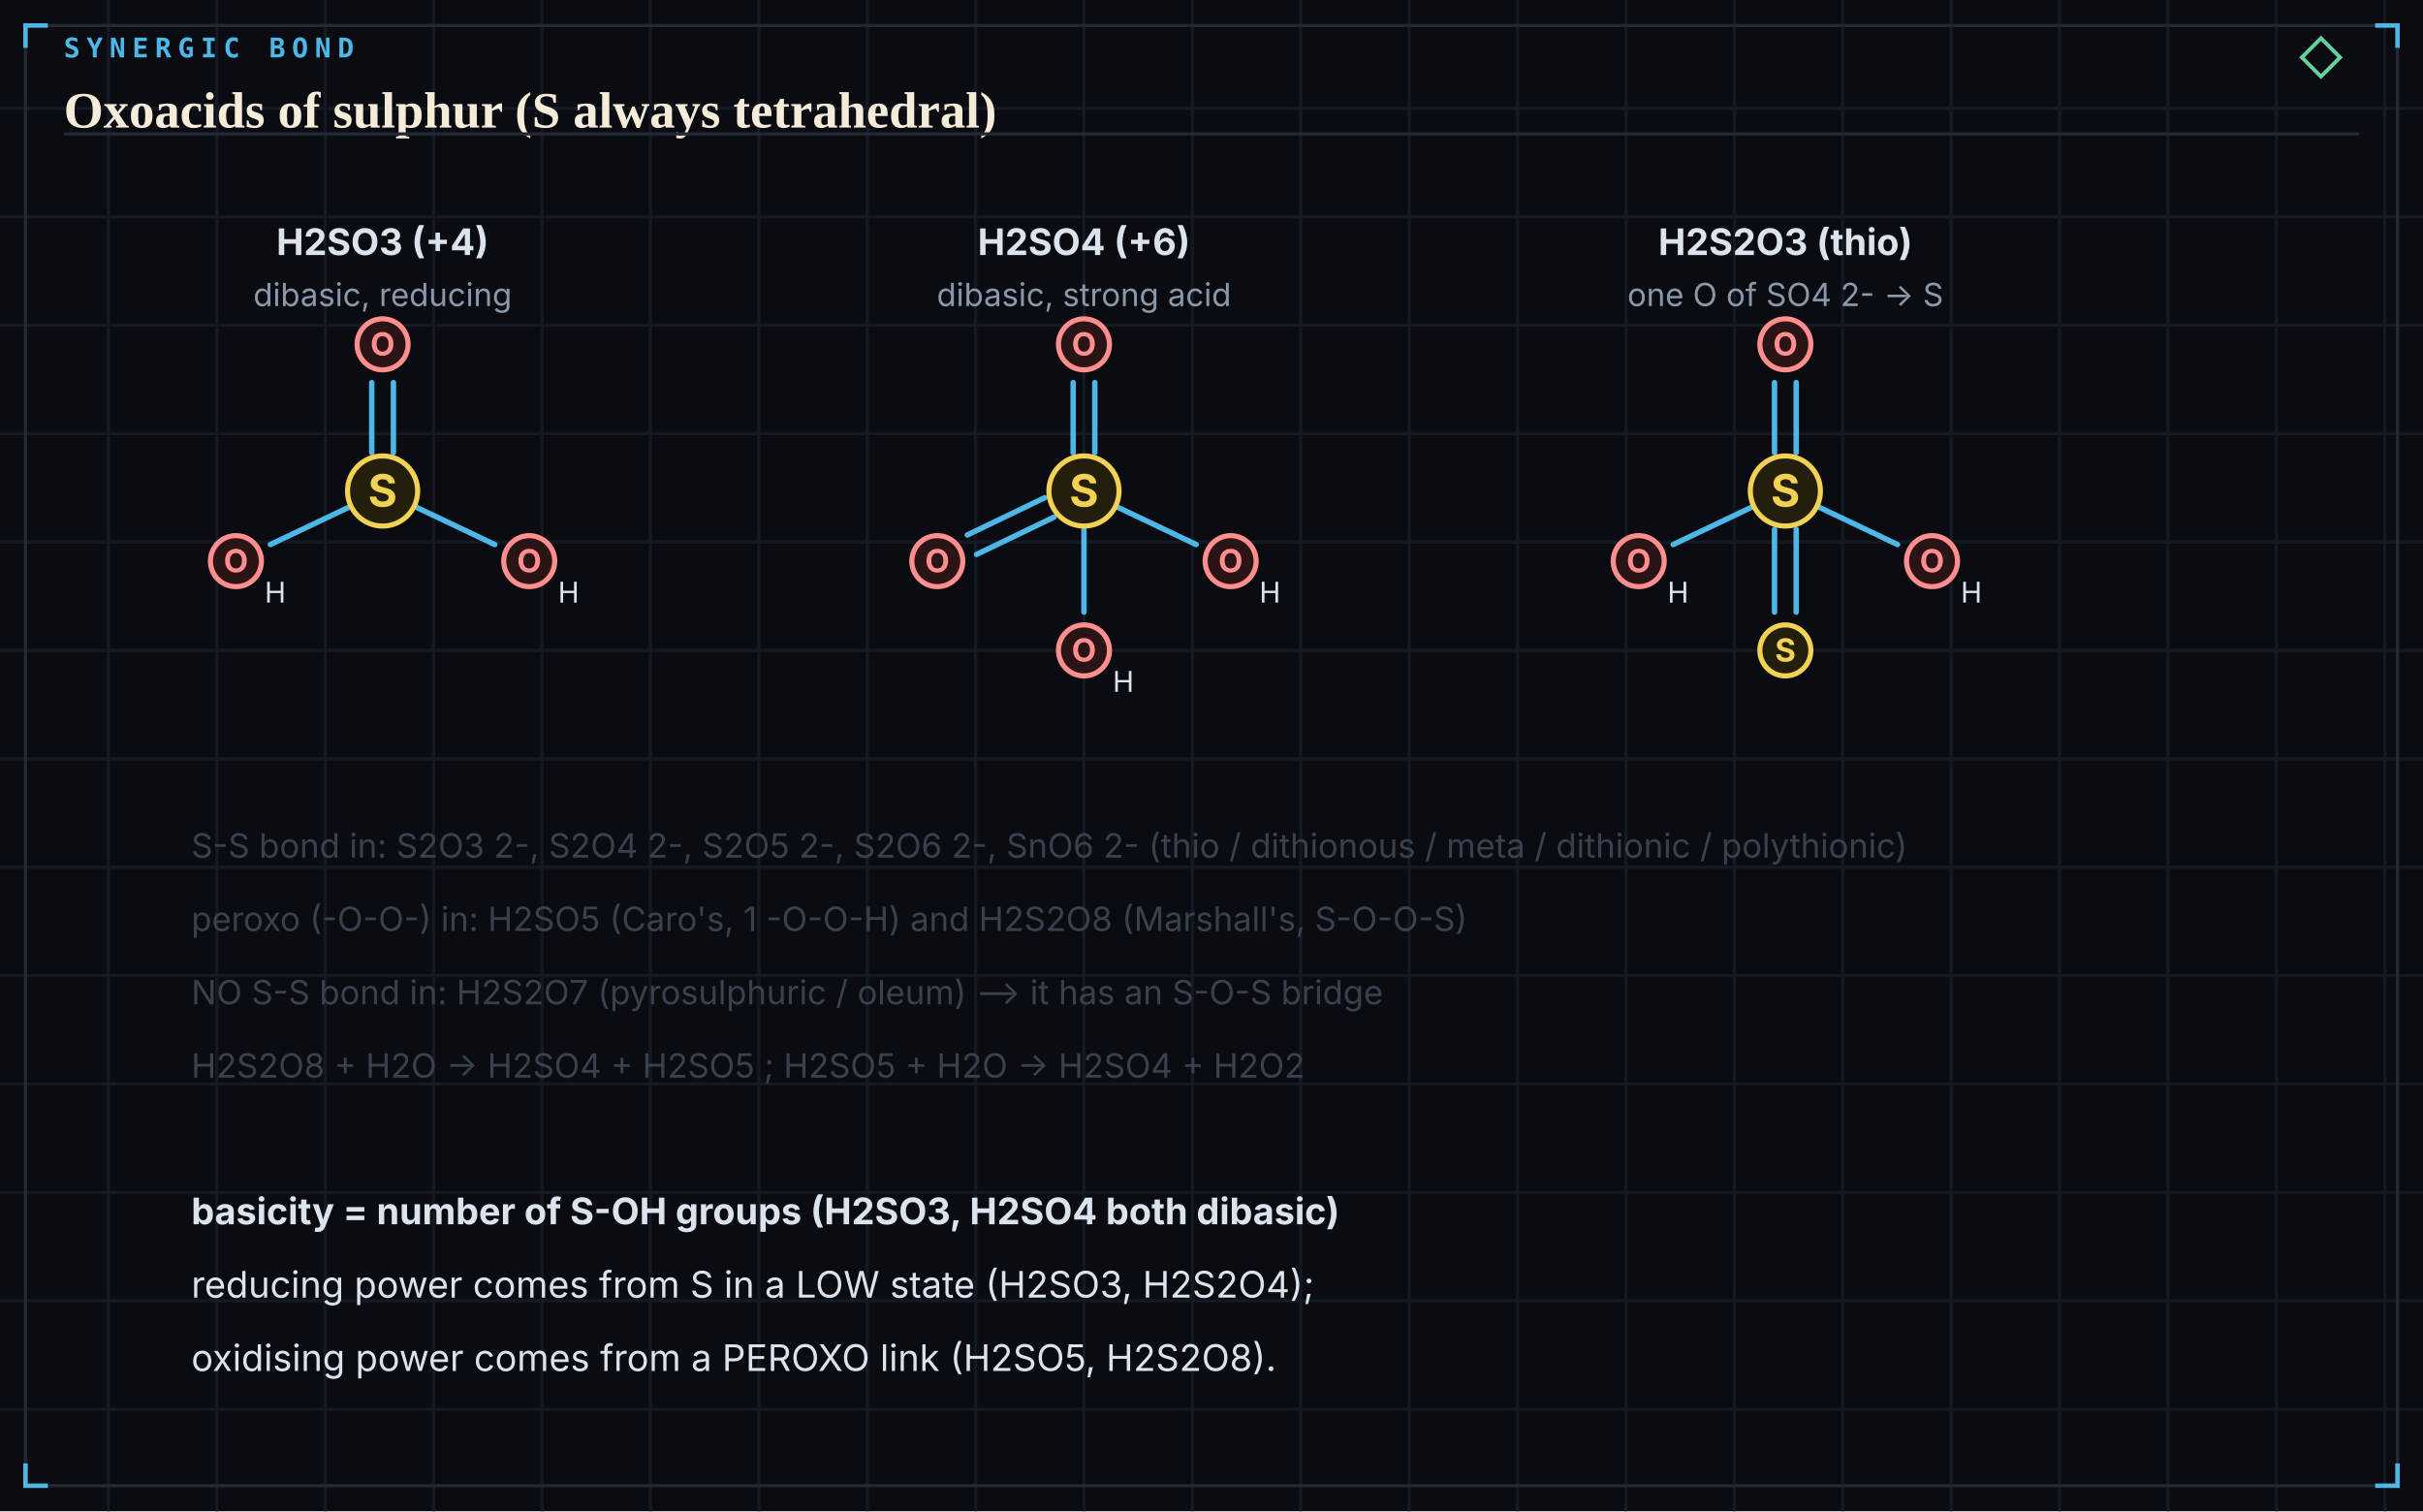
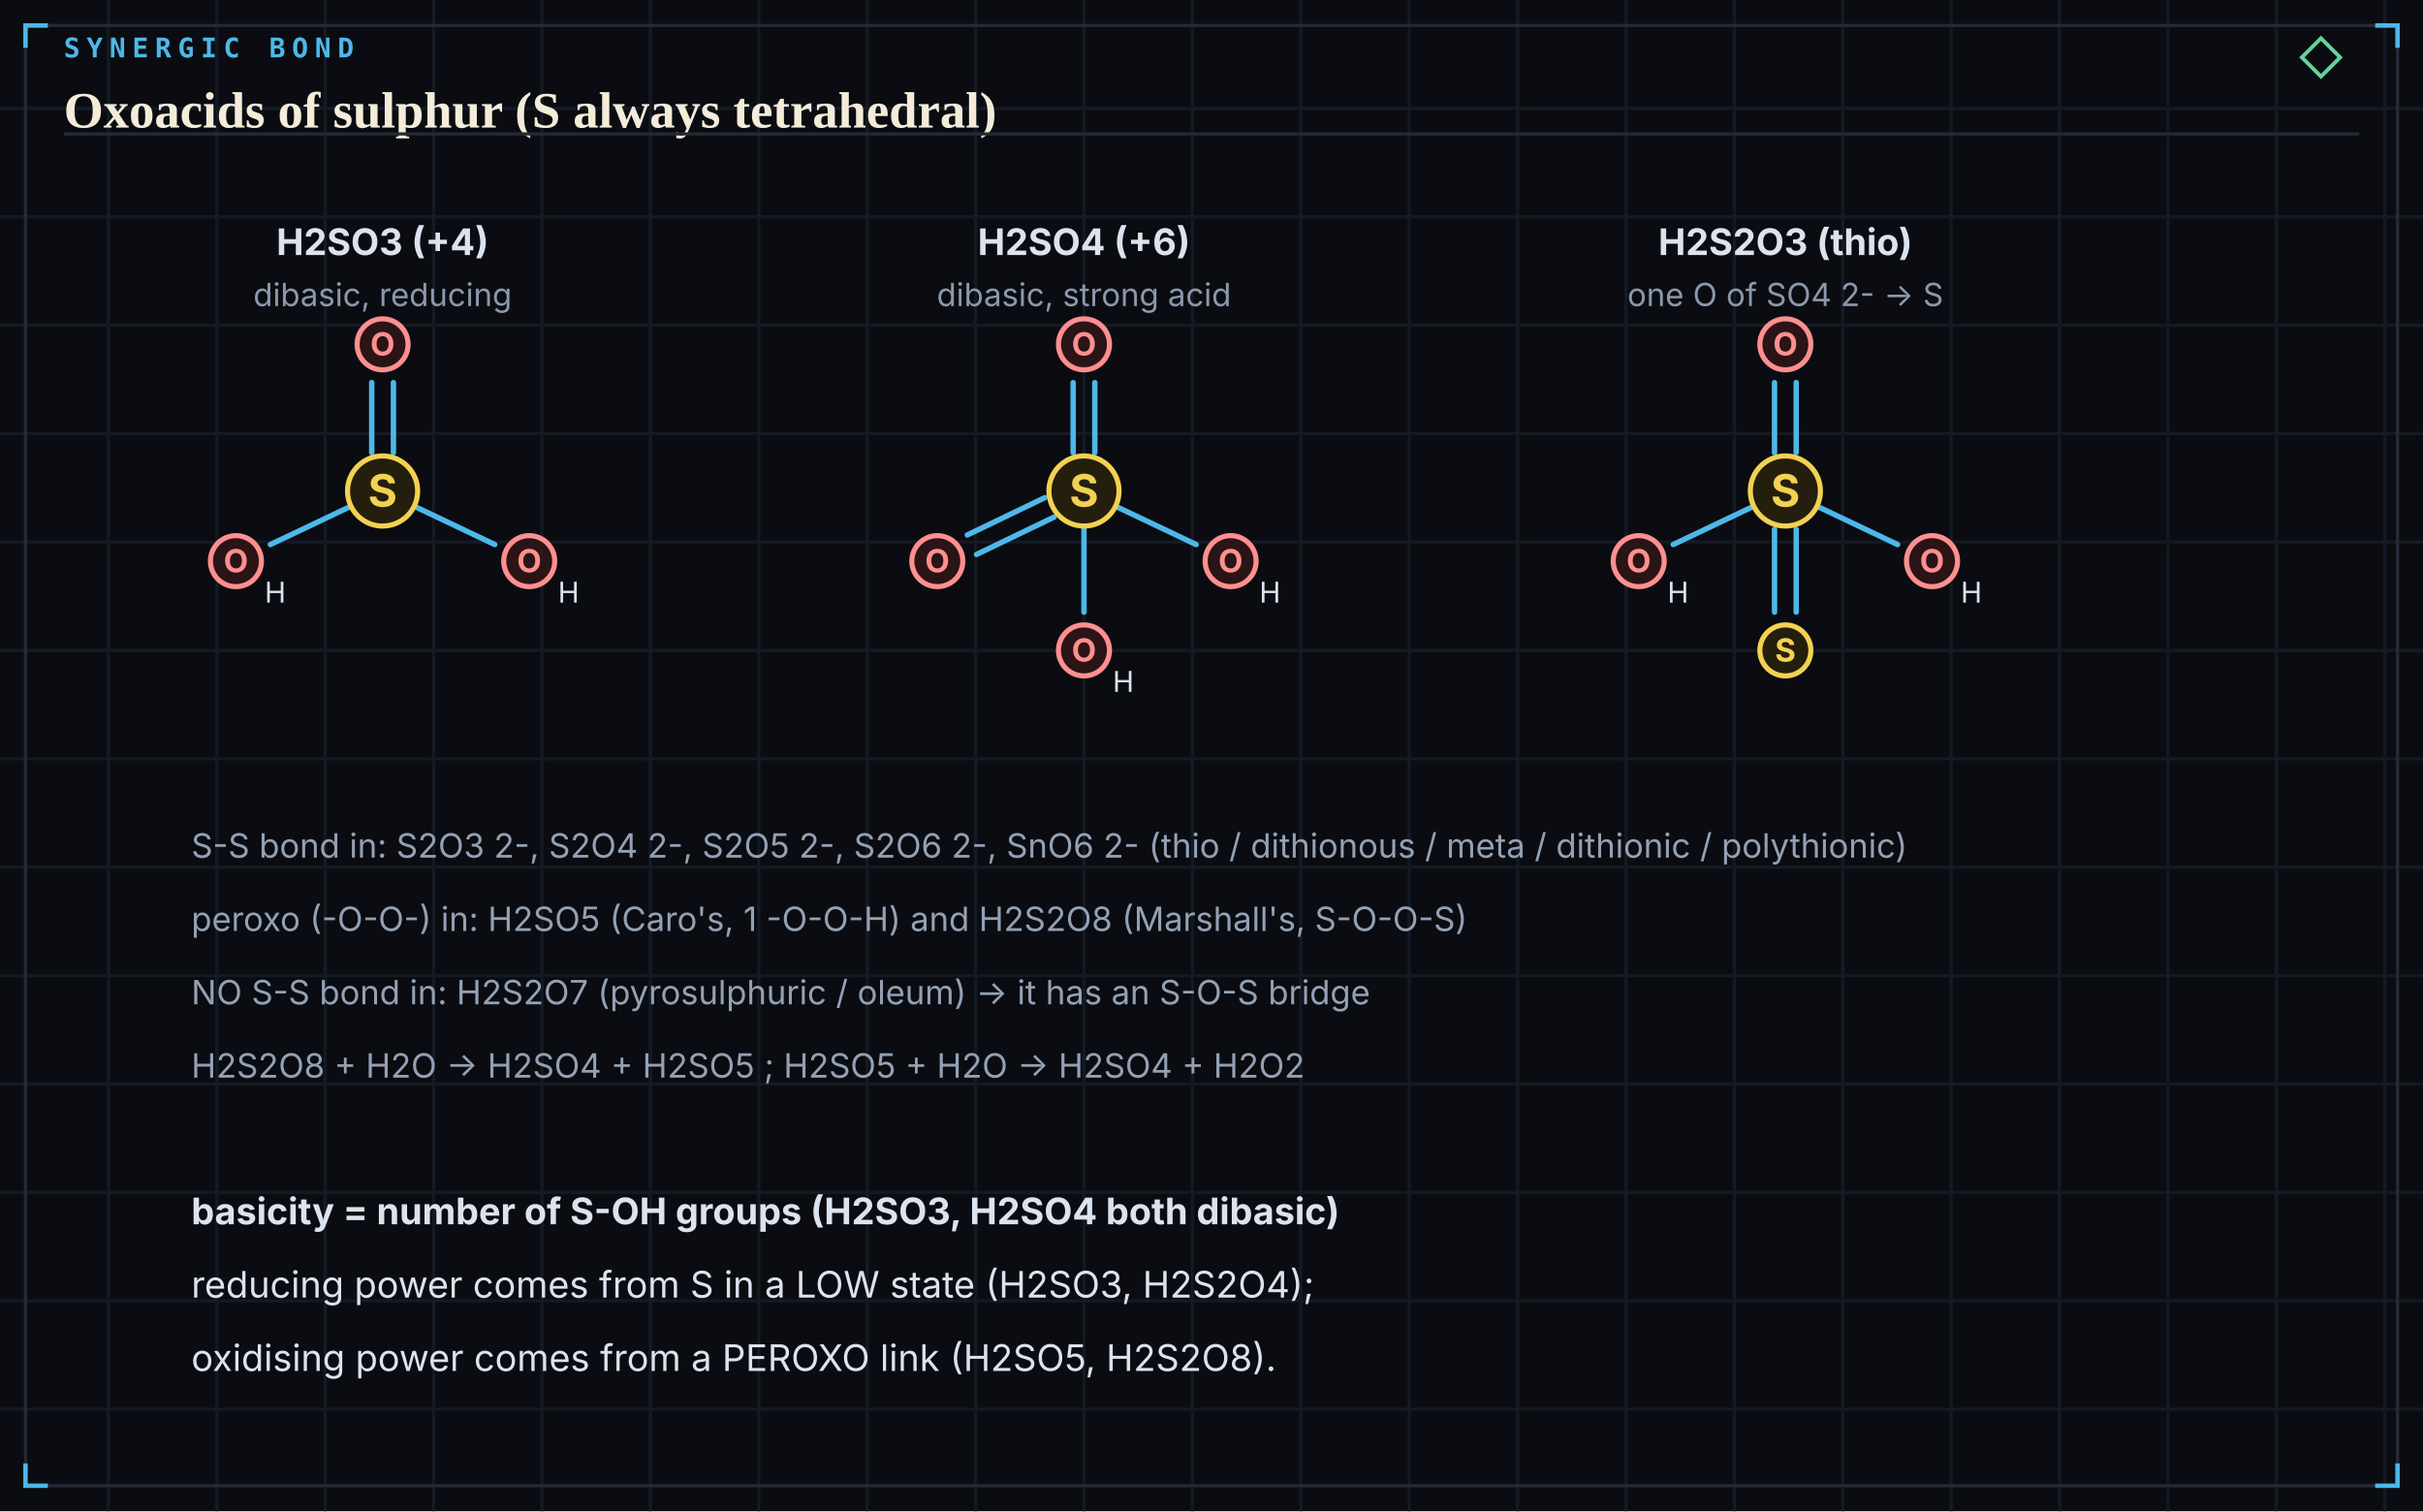
<svg xmlns="http://www.w3.org/2000/svg" width="760" height="474" viewBox="0 0 760 474" font-family="'Inter','Helvetica Neue',Arial,'DejaVu Sans',sans-serif">
  <rect width="760" height="474" fill="#0a0c11" />
  <g stroke="#141a24" stroke-width="1">
    <line x1="34" y1="0" x2="34" y2="474" />
    <line x1="68" y1="0" x2="68" y2="474" />
    <line x1="102" y1="0" x2="102" y2="474" />
    <line x1="136" y1="0" x2="136" y2="474" />
    <line x1="170" y1="0" x2="170" y2="474" />
    <line x1="204" y1="0" x2="204" y2="474" />
    <line x1="238" y1="0" x2="238" y2="474" />
    <line x1="272" y1="0" x2="272" y2="474" />
    <line x1="306" y1="0" x2="306" y2="474" />
    <line x1="340" y1="0" x2="340" y2="474" />
    <line x1="374" y1="0" x2="374" y2="474" />
    <line x1="408" y1="0" x2="408" y2="474" />
    <line x1="442" y1="0" x2="442" y2="474" />
    <line x1="476" y1="0" x2="476" y2="474" />
    <line x1="510" y1="0" x2="510" y2="474" />
    <line x1="544" y1="0" x2="544" y2="474" />
    <line x1="578" y1="0" x2="578" y2="474" />
    <line x1="612" y1="0" x2="612" y2="474" />
    <line x1="646" y1="0" x2="646" y2="474" />
    <line x1="680" y1="0" x2="680" y2="474" />
    <line x1="714" y1="0" x2="714" y2="474" />
    <line x1="748" y1="0" x2="748" y2="474" />
    <line x1="0" y1="34" x2="760" y2="34" />
    <line x1="0" y1="68" x2="760" y2="68" />
    <line x1="0" y1="102" x2="760" y2="102" />
    <line x1="0" y1="136" x2="760" y2="136" />
    <line x1="0" y1="170" x2="760" y2="170" />
    <line x1="0" y1="204" x2="760" y2="204" />
    <line x1="0" y1="238" x2="760" y2="238" />
    <line x1="0" y1="272" x2="760" y2="272" />
    <line x1="0" y1="306" x2="760" y2="306" />
    <line x1="0" y1="340" x2="760" y2="340" />
    <line x1="0" y1="374" x2="760" y2="374" />
    <line x1="0" y1="408" x2="760" y2="408" />
    <line x1="0" y1="442" x2="760" y2="442" />
  </g>
  <rect x="8" y="8" width="744" height="458" fill="none" stroke="#232a36" stroke-width="1" />
  <path d="M 8 15 L 8 8 L 15 8" stroke="#4db8e8" stroke-width="1.4" fill="none" />
  <path d="M 752 15 L 752 8 L 745 8" stroke="#4db8e8" stroke-width="1.4" fill="none" />
  <path d="M 8 459 L 8 466 L 15 466" stroke="#4db8e8" stroke-width="1.4" fill="none" />
  <path d="M 752 459 L 752 466 L 745 466" stroke="#4db8e8" stroke-width="1.4" fill="none" />
  <text x="20" y="18" font-size="8.5" font-weight="bold" fill="#4db8e8" text-anchor="start" font-family="'SF Mono','DejaVu Sans Mono',ui-monospace,Menlo,monospace" letter-spacing="0.24em">SYNERGIC BOND</text>
  <path d="M 728 12 l 6 6 l -6 6 l -6 -6 z" fill="none" stroke="#63d39b" stroke-width="1.2" />
  <text x="20" y="40" font-size="16" font-weight="bold" fill="#f4ecd9" text-anchor="start" font-family="'Georgia','Times New Roman',serif">Oxoacids of sulphur  (S always tetrahedral)</text>
  <line x1="20" y1="42" x2="740" y2="42" stroke="#232a36" stroke-width="1" />
  <g transform="translate(0,34)">
    <text x="120.0" y="46.0" font-size="11.5" font-weight="bold" fill="#dbe3ef" text-anchor="middle">H2SO3  (+4)</text>
    <text x="120.0" y="62.0" font-size="10" font-weight="normal" fill="#8b98ac" text-anchor="middle">dibasic, reducing</text>
    <line x1="116.6" y1="108.0" x2="116.6" y2="86.0" stroke="#4db8e8" stroke-width="1.7" stroke-linecap="round" />
    <line x1="123.4" y1="108.0" x2="123.4" y2="86.0" stroke="#4db8e8" stroke-width="1.7" stroke-linecap="round" />
    <circle cx="120.0" cy="74.0" r="8" fill="#2a1416" stroke="#ff8f8f" stroke-width="1.6" />
    <text x="120.0" y="77.5" font-size="10" font-weight="bold" fill="#ff8f8f" text-anchor="middle">O</text>
    <line x1="109.2" y1="125.2" x2="84.8" y2="136.8" stroke="#4db8e8" stroke-width="1.7" stroke-linecap="round" />
    <circle cx="74.0" cy="142.0" r="8" fill="#2a1416" stroke="#ff8f8f" stroke-width="1.6" />
    <text x="74.0" y="145.5" font-size="10" font-weight="bold" fill="#ff8f8f" text-anchor="middle">O</text>
    <text x="83.0" y="155.0" font-size="9" font-weight="normal" fill="#dbe3ef" text-anchor="start">H</text>
    <line x1="130.8" y1="125.2" x2="155.2" y2="136.8" stroke="#4db8e8" stroke-width="1.7" stroke-linecap="round" />
    <circle cx="166.0" cy="142.0" r="8" fill="#2a1416" stroke="#ff8f8f" stroke-width="1.6" />
    <text x="166.0" y="145.5" font-size="10" font-weight="bold" fill="#ff8f8f" text-anchor="middle">O</text>
    <text x="175.0" y="155.0" font-size="9" font-weight="normal" fill="#dbe3ef" text-anchor="start">H</text>
    <circle cx="120.0" cy="120.0" r="11" fill="#241f0d" stroke="#f3d152" stroke-width="1.6" />
    <text x="120.0" y="124.9" font-size="14" font-weight="bold" fill="#f3d152" text-anchor="middle">S</text>
    <text x="340.0" y="46.0" font-size="11.5" font-weight="bold" fill="#dbe3ef" text-anchor="middle">H2SO4  (+6)</text>
    <text x="340.0" y="62.0" font-size="10" font-weight="normal" fill="#8b98ac" text-anchor="middle">dibasic, strong acid</text>
    <line x1="336.6" y1="108.0" x2="336.6" y2="86.0" stroke="#4db8e8" stroke-width="1.7" stroke-linecap="round" />
    <line x1="343.4" y1="108.0" x2="343.4" y2="86.0" stroke="#4db8e8" stroke-width="1.7" stroke-linecap="round" />
    <circle cx="340.0" cy="74.0" r="8" fill="#2a1416" stroke="#ff8f8f" stroke-width="1.6" />
    <text x="340.0" y="77.5" font-size="10" font-weight="bold" fill="#ff8f8f" text-anchor="middle">O</text>
    <line x1="330.6" y1="128.2" x2="306.3" y2="139.9" stroke="#4db8e8" stroke-width="1.7" stroke-linecap="round" />
    <line x1="327.7" y1="122.1" x2="303.4" y2="133.8" stroke="#4db8e8" stroke-width="1.7" stroke-linecap="round" />
    <circle cx="294.0" cy="142.0" r="8" fill="#2a1416" stroke="#ff8f8f" stroke-width="1.6" />
    <text x="294.0" y="145.5" font-size="10" font-weight="bold" fill="#ff8f8f" text-anchor="middle">O</text>
    <line x1="350.8" y1="125.2" x2="375.2" y2="136.8" stroke="#4db8e8" stroke-width="1.7" stroke-linecap="round" />
    <circle cx="386.0" cy="142.0" r="8" fill="#2a1416" stroke="#ff8f8f" stroke-width="1.6" />
    <text x="386.0" y="145.5" font-size="10" font-weight="bold" fill="#ff8f8f" text-anchor="middle">O</text>
    <text x="395.0" y="155.0" font-size="9" font-weight="normal" fill="#dbe3ef" text-anchor="start">H</text>
    <line x1="340.0" y1="132.0" x2="340.0" y2="158.0" stroke="#4db8e8" stroke-width="1.7" stroke-linecap="round" />
    <circle cx="340.0" cy="170.0" r="8" fill="#2a1416" stroke="#ff8f8f" stroke-width="1.6" />
    <text x="340.0" y="173.5" font-size="10" font-weight="bold" fill="#ff8f8f" text-anchor="middle">O</text>
    <text x="349.0" y="183.0" font-size="9" font-weight="normal" fill="#dbe3ef" text-anchor="start">H</text>
    <circle cx="340.0" cy="120.0" r="11" fill="#241f0d" stroke="#f3d152" stroke-width="1.6" />
    <text x="340.0" y="124.9" font-size="14" font-weight="bold" fill="#f3d152" text-anchor="middle">S</text>
    <text x="560.0" y="46.0" font-size="11.5" font-weight="bold" fill="#dbe3ef" text-anchor="middle">H2S2O3  (thio)</text>
-     <text x="560.0" y="62.0" font-size="10" font-weight="normal" fill="#8b98ac" text-anchor="middle">one O of SO4 2- -&gt; S</text>
+     <text x="560.0" y="62.0" font-size="10" font-weight="normal" fill="#8b98ac" text-anchor="middle">one O of SO4 2- → S</text>
    <line x1="556.6" y1="108.0" x2="556.6" y2="86.0" stroke="#4db8e8" stroke-width="1.7" stroke-linecap="round" />
    <line x1="563.4" y1="108.0" x2="563.4" y2="86.0" stroke="#4db8e8" stroke-width="1.7" stroke-linecap="round" />
    <circle cx="560.0" cy="74.0" r="8" fill="#2a1416" stroke="#ff8f8f" stroke-width="1.6" />
    <text x="560.0" y="77.5" font-size="10" font-weight="bold" fill="#ff8f8f" text-anchor="middle">O</text>
    <line x1="549.2" y1="125.2" x2="524.8" y2="136.8" stroke="#4db8e8" stroke-width="1.7" stroke-linecap="round" />
    <circle cx="514.0" cy="142.0" r="8" fill="#2a1416" stroke="#ff8f8f" stroke-width="1.6" />
    <text x="514.0" y="145.5" font-size="10" font-weight="bold" fill="#ff8f8f" text-anchor="middle">O</text>
    <text x="523.0" y="155.0" font-size="9" font-weight="normal" fill="#dbe3ef" text-anchor="start">H</text>
    <line x1="570.8" y1="125.2" x2="595.2" y2="136.8" stroke="#4db8e8" stroke-width="1.7" stroke-linecap="round" />
    <circle cx="606.0" cy="142.0" r="8" fill="#2a1416" stroke="#ff8f8f" stroke-width="1.6" />
    <text x="606.0" y="145.5" font-size="10" font-weight="bold" fill="#ff8f8f" text-anchor="middle">O</text>
    <text x="615.0" y="155.0" font-size="9" font-weight="normal" fill="#dbe3ef" text-anchor="start">H</text>
    <line x1="563.4" y1="132.0" x2="563.4" y2="158.0" stroke="#4db8e8" stroke-width="1.7" stroke-linecap="round" />
    <line x1="556.6" y1="132.0" x2="556.6" y2="158.0" stroke="#4db8e8" stroke-width="1.7" stroke-linecap="round" />
    <circle cx="560.0" cy="170.0" r="8" fill="#241f0d" stroke="#f3d152" stroke-width="1.6" />
    <text x="560.0" y="173.5" font-size="10" font-weight="bold" fill="#f3d152" text-anchor="middle">S</text>
    <circle cx="560.0" cy="120.0" r="11" fill="#241f0d" stroke="#f3d152" stroke-width="1.6" />
    <text x="560.0" y="124.9" font-size="14" font-weight="bold" fill="#f3d152" text-anchor="middle">S</text>
-     <text x="60.0" y="235.0" font-size="10.5" font-weight="normal" fill="#39414f" text-anchor="start">S-S bond in:  S2O3 2-, S2O4 2-, S2O5 2-, S2O6 2-, SnO6 2-   (thio / dithionous / meta / dithionic / polythionic)</text>
-     <text x="60.0" y="258.0" font-size="10.5" font-weight="normal" fill="#39414f" text-anchor="start">peroxo (-O-O-) in:  H2SO5 (Caro's, 1 -O-O-H)   and   H2S2O8 (Marshall's, S-O-O-S)</text>
-     <text x="60.0" y="281.0" font-size="10.5" font-weight="normal" fill="#39414f" text-anchor="start">NO S-S bond in:  H2S2O7 (pyrosulphuric / oleum)  --&gt;  it has an S-O-S bridge</text>
-     <text x="60.0" y="304.0" font-size="10.5" font-weight="normal" fill="#39414f" text-anchor="start">H2S2O8 + H2O -&gt; H2SO4 + H2SO5 ;   H2SO5 + H2O -&gt; H2SO4 + H2O2</text>
+     <text x="60.0" y="235.0" font-size="10.5" font-weight="normal" fill="#93a1b5" text-anchor="start">S-S bond in:  S2O3 2-, S2O4 2-, S2O5 2-, S2O6 2-, SnO6 2-   (thio / dithionous / meta / dithionic / polythionic)</text>
+     <text x="60.0" y="258.0" font-size="10.5" font-weight="normal" fill="#93a1b5" text-anchor="start">peroxo (-O-O-) in:  H2SO5 (Caro's, 1 -O-O-H)   and   H2S2O8 (Marshall's, S-O-O-S)</text>
+     <text x="60.0" y="281.0" font-size="10.5" font-weight="normal" fill="#93a1b5" text-anchor="start">NO S-S bond in:  H2S2O7 (pyrosulphuric / oleum)  →  it has an S-O-S bridge</text>
+     <text x="60.0" y="304.0" font-size="10.5" font-weight="normal" fill="#93a1b5" text-anchor="start">H2S2O8 + H2O → H2SO4 + H2SO5 ;   H2SO5 + H2O → H2SO4 + H2O2</text>
    <text x="60.0" y="350.0" font-size="11.5" font-weight="bold" fill="#dbe3ef" text-anchor="start">basicity = number of S-OH groups   (H2SO3, H2SO4 both dibasic)</text>
    <text x="60.0" y="373.0" font-size="11.5" font-weight="normal" fill="#dbe3ef" text-anchor="start">reducing power comes from S in a LOW state (H2SO3, H2S2O4);</text>
    <text x="60.0" y="396.0" font-size="11.5" font-weight="normal" fill="#dbe3ef" text-anchor="start">oxidising power comes from a PEROXO link (H2SO5, H2S2O8).</text>
  </g>
</svg>
